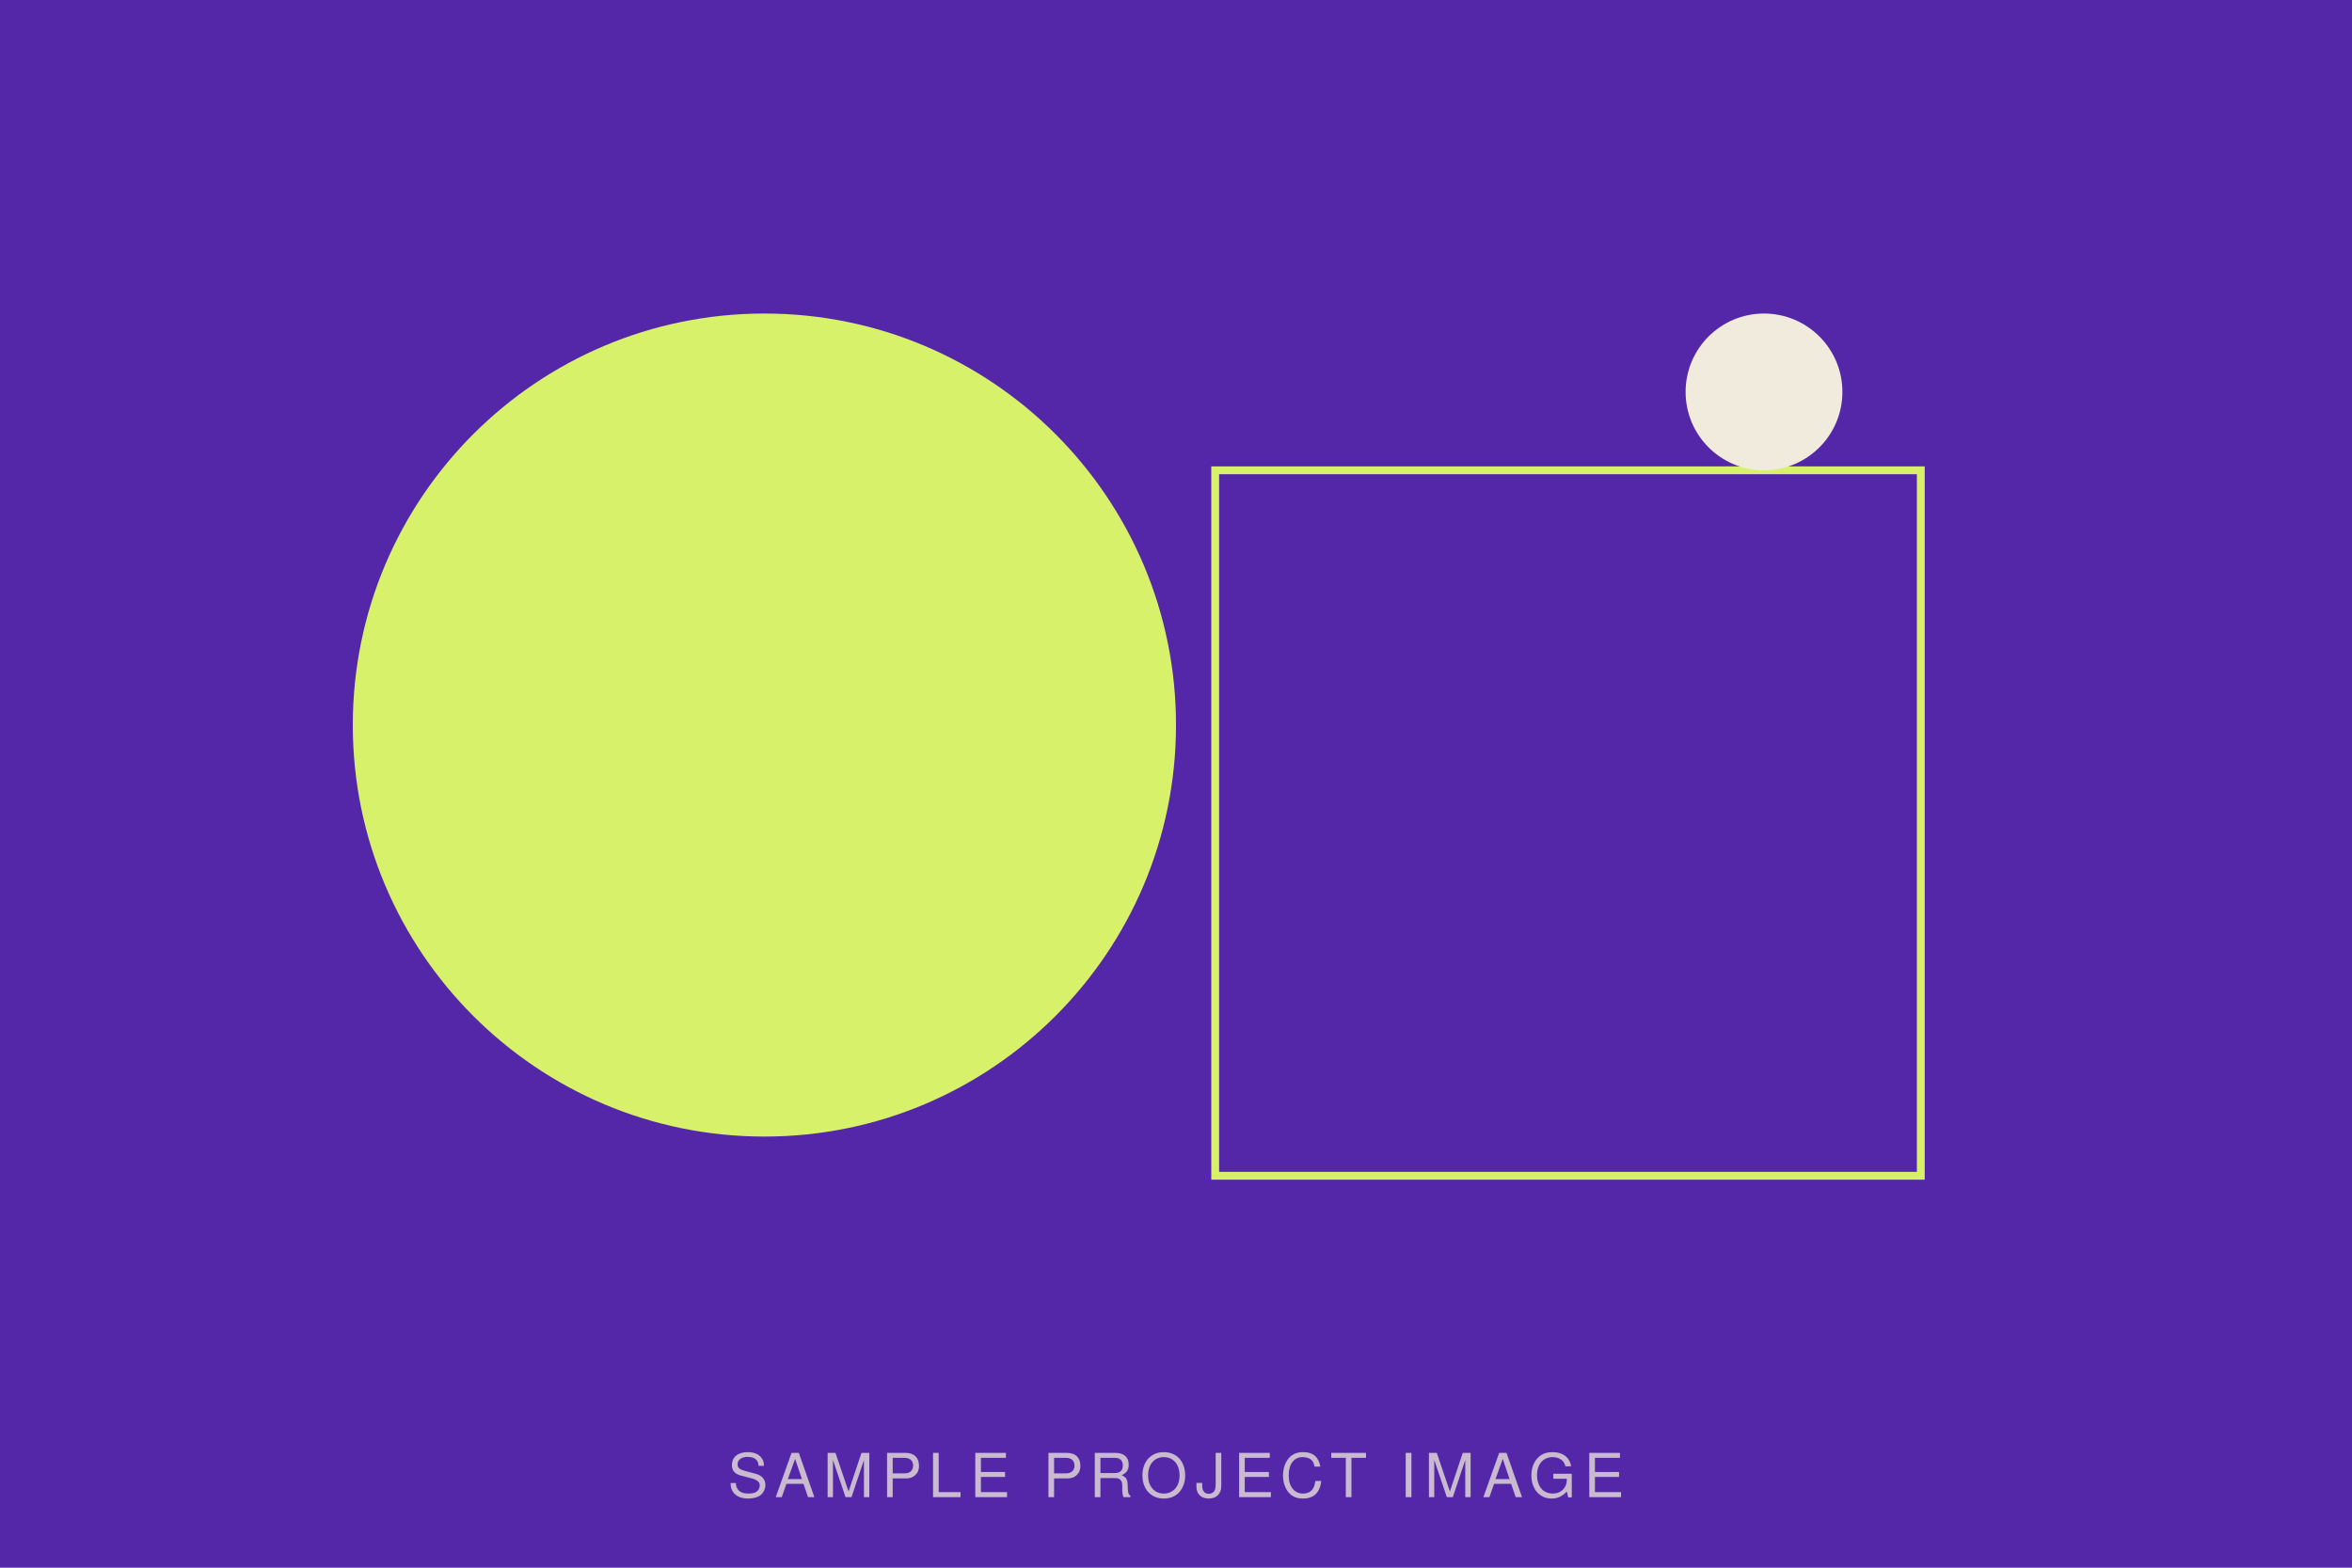
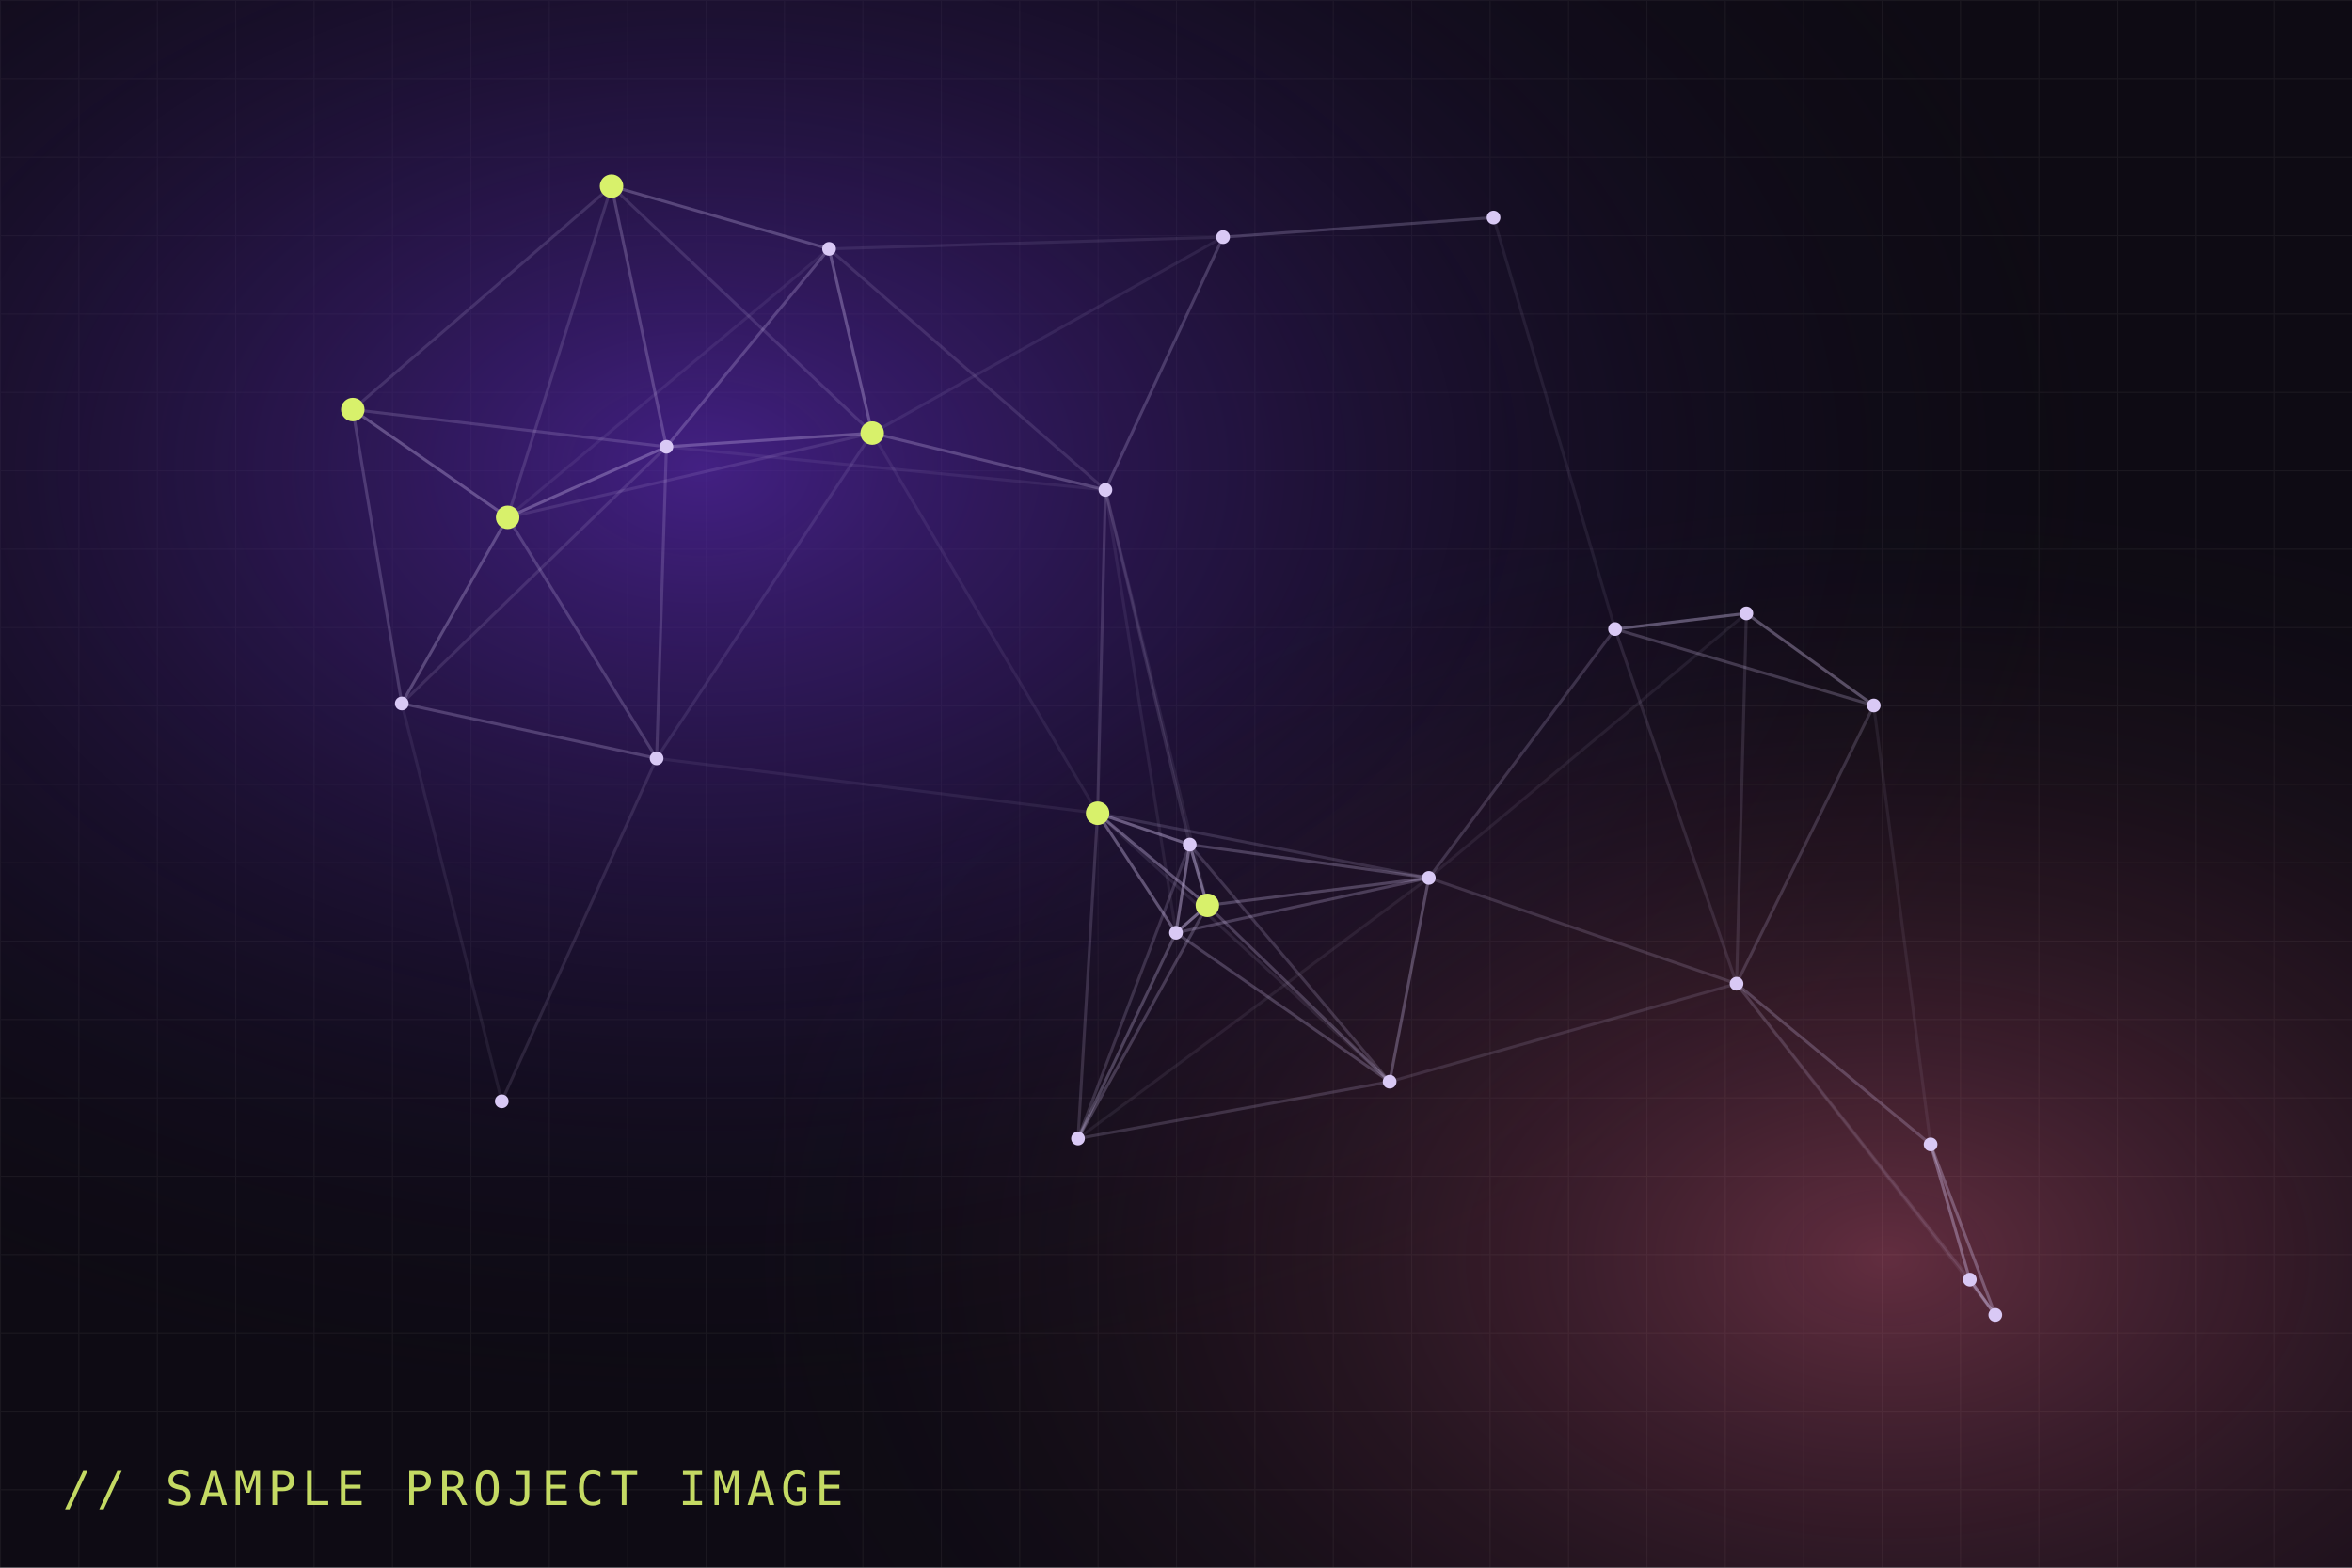
<svg xmlns="http://www.w3.org/2000/svg" viewBox="0 0 1200 800" width="1200" height="800">
-   <rect width="1200" height="800" fill="#5427A8" />
-   <rect x="180" y="160" width="420" height="420" rx="210" fill="#D8F16B" />
-   <rect x="620" y="240" width="360" height="360" fill="none" stroke="#D8F16B" stroke-width="4" />
-   <circle cx="900" cy="200" r="40" fill="#F1EBDD" />
-   <text x="600.0" y="764" text-anchor="middle" font-family="Helvetica, Arial, sans-serif" font-size="31" letter-spacing="4" fill="#F1EBDD" opacity="0.75">SAMPLE PROJECT IMAGE</text>
+   <defs>
+     <radialGradient id="g1" cx="30%" cy="30%" r="60%">
+       <stop offset="0" stop-color="#5427A8" stop-opacity=".75" />
+       <stop offset="1" stop-color="#0E0B14" stop-opacity="0" />
+     </radialGradient>
+     <radialGradient id="g2" cx="80%" cy="80%" r="50%">
+       <stop offset="0" stop-color="#FF6E91" stop-opacity=".35" />
+       <stop offset="1" stop-color="#0E0B14" stop-opacity="0" />
+     </radialGradient>
+     <pattern id="grid" width="40" height="40" patternUnits="userSpaceOnUse">
+       <path d="M40 0H0V40" fill="none" stroke="#F1EBDD" stroke-opacity=".06" />
+     </pattern>
+   </defs>
+   <rect width="1200" height="800" fill="#0E0B14" />
+   <rect width="1200" height="800" fill="url(#grid)" />
+   <rect width="1200" height="800" fill="url(#g1)" />
+   <rect width="1200" height="800" fill="url(#g2)" />
+   <line x1="560" y1="415" x2="607" y2="431" stroke="#D9C9F5" stroke-opacity="0.40" stroke-width="1.5" />
+   <line x1="560" y1="415" x2="335" y2="387" stroke="#D9C9F5" stroke-opacity="0.08" stroke-width="1.5" />
+   <line x1="560" y1="415" x2="709" y2="552" stroke="#D9C9F5" stroke-opacity="0.10" stroke-width="1.5" />
+   <line x1="560" y1="415" x2="729" y2="448" stroke="#D9C9F5" stroke-opacity="0.16" stroke-width="1.5" />
+   <line x1="560" y1="415" x2="550" y2="581" stroke="#D9C9F5" stroke-opacity="0.17" stroke-width="1.5" />
+   <line x1="560" y1="415" x2="616" y2="462" stroke="#D9C9F5" stroke-opacity="0.35" stroke-width="1.5" />
+   <line x1="560" y1="415" x2="600" y2="476" stroke="#D9C9F5" stroke-opacity="0.36" stroke-width="1.5" />
+   <line x1="560" y1="415" x2="564" y2="250" stroke="#D9C9F5" stroke-opacity="0.17" stroke-width="1.5" />
+   <line x1="560" y1="415" x2="445" y2="221" stroke="#D9C9F5" stroke-opacity="0.08" stroke-width="1.5" />
+   <line x1="956" y1="360" x2="886" y2="502" stroke="#D9C9F5" stroke-opacity="0.18" stroke-width="1.5" />
+   <line x1="956" y1="360" x2="824" y2="321" stroke="#D9C9F5" stroke-opacity="0.23" stroke-width="1.5" />
+   <line x1="956" y1="360" x2="891" y2="313" stroke="#D9C9F5" stroke-opacity="0.34" stroke-width="1.5" />
+   <line x1="956" y1="360" x2="985" y2="584" stroke="#D9C9F5" stroke-opacity="0.08" stroke-width="1.5" />
+   <line x1="607" y1="431" x2="709" y2="552" stroke="#D9C9F5" stroke-opacity="0.19" stroke-width="1.5" />
+   <line x1="607" y1="431" x2="729" y2="448" stroke="#D9C9F5" stroke-opacity="0.25" stroke-width="1.5" />
+   <line x1="607" y1="431" x2="550" y2="581" stroke="#D9C9F5" stroke-opacity="0.18" stroke-width="1.5" />
+   <line x1="607" y1="431" x2="616" y2="462" stroke="#D9C9F5" stroke-opacity="0.44" stroke-width="1.5" />
+   <line x1="607" y1="431" x2="600" y2="476" stroke="#D9C9F5" stroke-opacity="0.41" stroke-width="1.5" />
+   <line x1="607" y1="431" x2="564" y2="250" stroke="#D9C9F5" stroke-opacity="0.13" stroke-width="1.5" />
+   <line x1="335" y1="387" x2="259" y2="264" stroke="#D9C9F5" stroke-opacity="0.21" stroke-width="1.5" />
+   <line x1="335" y1="387" x2="256" y2="562" stroke="#D9C9F5" stroke-opacity="0.12" stroke-width="1.5" />
+   <line x1="335" y1="387" x2="340" y2="228" stroke="#D9C9F5" stroke-opacity="0.18" stroke-width="1.5" />
+   <line x1="335" y1="387" x2="205" y2="359" stroke="#D9C9F5" stroke-opacity="0.24" stroke-width="1.5" />
+   <line x1="335" y1="387" x2="445" y2="221" stroke="#D9C9F5" stroke-opacity="0.11" stroke-width="1.5" />
+   <line x1="709" y1="552" x2="729" y2="448" stroke="#D9C9F5" stroke-opacity="0.29" stroke-width="1.5" />
+   <line x1="709" y1="552" x2="550" y2="581" stroke="#D9C9F5" stroke-opacity="0.18" stroke-width="1.5" />
+   <line x1="709" y1="552" x2="616" y2="462" stroke="#D9C9F5" stroke-opacity="0.24" stroke-width="1.5" />
+   <line x1="709" y1="552" x2="600" y2="476" stroke="#D9C9F5" stroke-opacity="0.24" stroke-width="1.5" />
+   <line x1="709" y1="552" x2="886" y2="502" stroke="#D9C9F5" stroke-opacity="0.14" stroke-width="1.5" />
+   <line x1="259" y1="264" x2="312" y2="95" stroke="#D9C9F5" stroke-opacity="0.15" stroke-width="1.5" />
+   <line x1="259" y1="264" x2="340" y2="228" stroke="#D9C9F5" stroke-opacity="0.32" stroke-width="1.5" />
+   <line x1="259" y1="264" x2="205" y2="359" stroke="#D9C9F5" stroke-opacity="0.28" stroke-width="1.5" />
+   <line x1="259" y1="264" x2="445" y2="221" stroke="#D9C9F5" stroke-opacity="0.12" stroke-width="1.5" />
+   <line x1="259" y1="264" x2="423" y2="127" stroke="#D9C9F5" stroke-opacity="0.08" stroke-width="1.5" />
+   <line x1="259" y1="264" x2="180" y2="209" stroke="#D9C9F5" stroke-opacity="0.31" stroke-width="1.5" />
+   <line x1="256" y1="562" x2="205" y2="359" stroke="#D9C9F5" stroke-opacity="0.08" stroke-width="1.5" />
+   <line x1="762" y1="111" x2="624" y2="121" stroke="#D9C9F5" stroke-opacity="0.22" stroke-width="1.5" />
+   <line x1="762" y1="111" x2="824" y2="321" stroke="#D9C9F5" stroke-opacity="0.08" stroke-width="1.5" />
+   <line x1="1005" y1="653" x2="1018" y2="671" stroke="#D9C9F5" stroke-opacity="0.46" stroke-width="1.5" />
+   <line x1="1005" y1="653" x2="886" y2="502" stroke="#D9C9F5" stroke-opacity="0.12" stroke-width="1.5" />
+   <line x1="1005" y1="653" x2="985" y2="584" stroke="#D9C9F5" stroke-opacity="0.36" stroke-width="1.5" />
+   <line x1="729" y1="448" x2="550" y2="581" stroke="#D9C9F5" stroke-opacity="0.08" stroke-width="1.5" />
+   <line x1="729" y1="448" x2="616" y2="462" stroke="#D9C9F5" stroke-opacity="0.27" stroke-width="1.5" />
+   <line x1="729" y1="448" x2="600" y2="476" stroke="#D9C9F5" stroke-opacity="0.24" stroke-width="1.5" />
+   <line x1="729" y1="448" x2="886" y2="502" stroke="#D9C9F5" stroke-opacity="0.17" stroke-width="1.5" />
+   <line x1="729" y1="448" x2="824" y2="321" stroke="#D9C9F5" stroke-opacity="0.19" stroke-width="1.5" />
+   <line x1="729" y1="448" x2="891" y2="313" stroke="#D9C9F5" stroke-opacity="0.08" stroke-width="1.5" />
+   <line x1="312" y1="95" x2="340" y2="228" stroke="#D9C9F5" stroke-opacity="0.23" stroke-width="1.5" />
+   <line x1="312" y1="95" x2="445" y2="221" stroke="#D9C9F5" stroke-opacity="0.14" stroke-width="1.5" />
+   <line x1="312" y1="95" x2="423" y2="127" stroke="#D9C9F5" stroke-opacity="0.27" stroke-width="1.5" />
+   <line x1="312" y1="95" x2="180" y2="209" stroke="#D9C9F5" stroke-opacity="0.15" stroke-width="1.5" />
+   <line x1="624" y1="121" x2="564" y2="250" stroke="#D9C9F5" stroke-opacity="0.22" stroke-width="1.5" />
+   <line x1="624" y1="121" x2="445" y2="221" stroke="#D9C9F5" stroke-opacity="0.09" stroke-width="1.5" />
+   <line x1="624" y1="121" x2="423" y2="127" stroke="#D9C9F5" stroke-opacity="0.10" stroke-width="1.5" />
+   <line x1="340" y1="228" x2="205" y2="359" stroke="#D9C9F5" stroke-opacity="0.13" stroke-width="1.5" />
+   <line x1="340" y1="228" x2="564" y2="250" stroke="#D9C9F5" stroke-opacity="0.08" stroke-width="1.5" />
+   <line x1="340" y1="228" x2="445" y2="221" stroke="#D9C9F5" stroke-opacity="0.29" stroke-width="1.5" />
+   <line x1="340" y1="228" x2="423" y2="127" stroke="#D9C9F5" stroke-opacity="0.24" stroke-width="1.5" />
+   <line x1="340" y1="228" x2="180" y2="209" stroke="#D9C9F5" stroke-opacity="0.18" stroke-width="1.5" />
+   <line x1="205" y1="359" x2="180" y2="209" stroke="#D9C9F5" stroke-opacity="0.20" stroke-width="1.5" />
+   <line x1="550" y1="581" x2="616" y2="462" stroke="#D9C9F5" stroke-opacity="0.23" stroke-width="1.5" />
+   <line x1="550" y1="581" x2="600" y2="476" stroke="#D9C9F5" stroke-opacity="0.27" stroke-width="1.5" />
+   <line x1="616" y1="462" x2="600" y2="476" stroke="#D9C9F5" stroke-opacity="0.46" stroke-width="1.5" />
+   <line x1="616" y1="462" x2="564" y2="250" stroke="#D9C9F5" stroke-opacity="0.08" stroke-width="1.5" />
+   <line x1="600" y1="476" x2="564" y2="250" stroke="#D9C9F5" stroke-opacity="0.08" stroke-width="1.5" />
+   <line x1="564" y1="250" x2="445" y2="221" stroke="#D9C9F5" stroke-opacity="0.26" stroke-width="1.5" />
+   <line x1="564" y1="250" x2="423" y2="127" stroke="#D9C9F5" stroke-opacity="0.13" stroke-width="1.5" />
+   <line x1="1018" y1="671" x2="886" y2="502" stroke="#D9C9F5" stroke-opacity="0.08" stroke-width="1.5" />
+   <line x1="1018" y1="671" x2="985" y2="584" stroke="#D9C9F5" stroke-opacity="0.31" stroke-width="1.5" />
+   <line x1="886" y1="502" x2="824" y2="321" stroke="#D9C9F5" stroke-opacity="0.12" stroke-width="1.5" />
+   <line x1="886" y1="502" x2="891" y2="313" stroke="#D9C9F5" stroke-opacity="0.13" stroke-width="1.5" />
+   <line x1="886" y1="502" x2="985" y2="584" stroke="#D9C9F5" stroke-opacity="0.24" stroke-width="1.5" />
+   <line x1="445" y1="221" x2="423" y2="127" stroke="#D9C9F5" stroke-opacity="0.31" stroke-width="1.5" />
+   <line x1="824" y1="321" x2="891" y2="313" stroke="#D9C9F5" stroke-opacity="0.37" stroke-width="1.5" />
+   <circle cx="560" cy="415" r="6" fill="#D8F16B" />
+   <circle cx="956" cy="360" r="3.5" fill="#D9C9F5" />
+   <circle cx="607" cy="431" r="3.5" fill="#D9C9F5" />
+   <circle cx="335" cy="387" r="3.5" fill="#D9C9F5" />
+   <circle cx="709" cy="552" r="3.5" fill="#D9C9F5" />
+   <circle cx="259" cy="264" r="6" fill="#D8F16B" />
+   <circle cx="256" cy="562" r="3.5" fill="#D9C9F5" />
+   <circle cx="762" cy="111" r="3.5" fill="#D9C9F5" />
+   <circle cx="1005" cy="653" r="3.5" fill="#D9C9F5" />
+   <circle cx="729" cy="448" r="3.5" fill="#D9C9F5" />
+   <circle cx="312" cy="95" r="6" fill="#D8F16B" />
+   <circle cx="624" cy="121" r="3.5" fill="#D9C9F5" />
+   <circle cx="340" cy="228" r="3.5" fill="#D9C9F5" />
+   <circle cx="205" cy="359" r="3.5" fill="#D9C9F5" />
+   <circle cx="550" cy="581" r="3.5" fill="#D9C9F5" />
+   <circle cx="616" cy="462" r="6" fill="#D8F16B" />
+   <circle cx="600" cy="476" r="3.5" fill="#D9C9F5" />
+   <circle cx="564" cy="250" r="3.5" fill="#D9C9F5" />
+   <circle cx="1018" cy="671" r="3.5" fill="#D9C9F5" />
+   <circle cx="886" cy="502" r="3.5" fill="#D9C9F5" />
+   <circle cx="445" cy="221" r="6" fill="#D8F16B" />
+   <circle cx="423" cy="127" r="3.5" fill="#D9C9F5" />
+   <circle cx="824" cy="321" r="3.5" fill="#D9C9F5" />
+   <circle cx="891" cy="313" r="3.5" fill="#D9C9F5" />
+   <circle cx="985" cy="584" r="3.5" fill="#D9C9F5" />
+   <circle cx="180" cy="209" r="6" fill="#D8F16B" />
+   <text x="32" y="768" font-family="ui-monospace, Menlo, monospace" font-size="24" letter-spacing="3" fill="#D8F16B" opacity=".9">// SAMPLE PROJECT IMAGE</text>
</svg>
